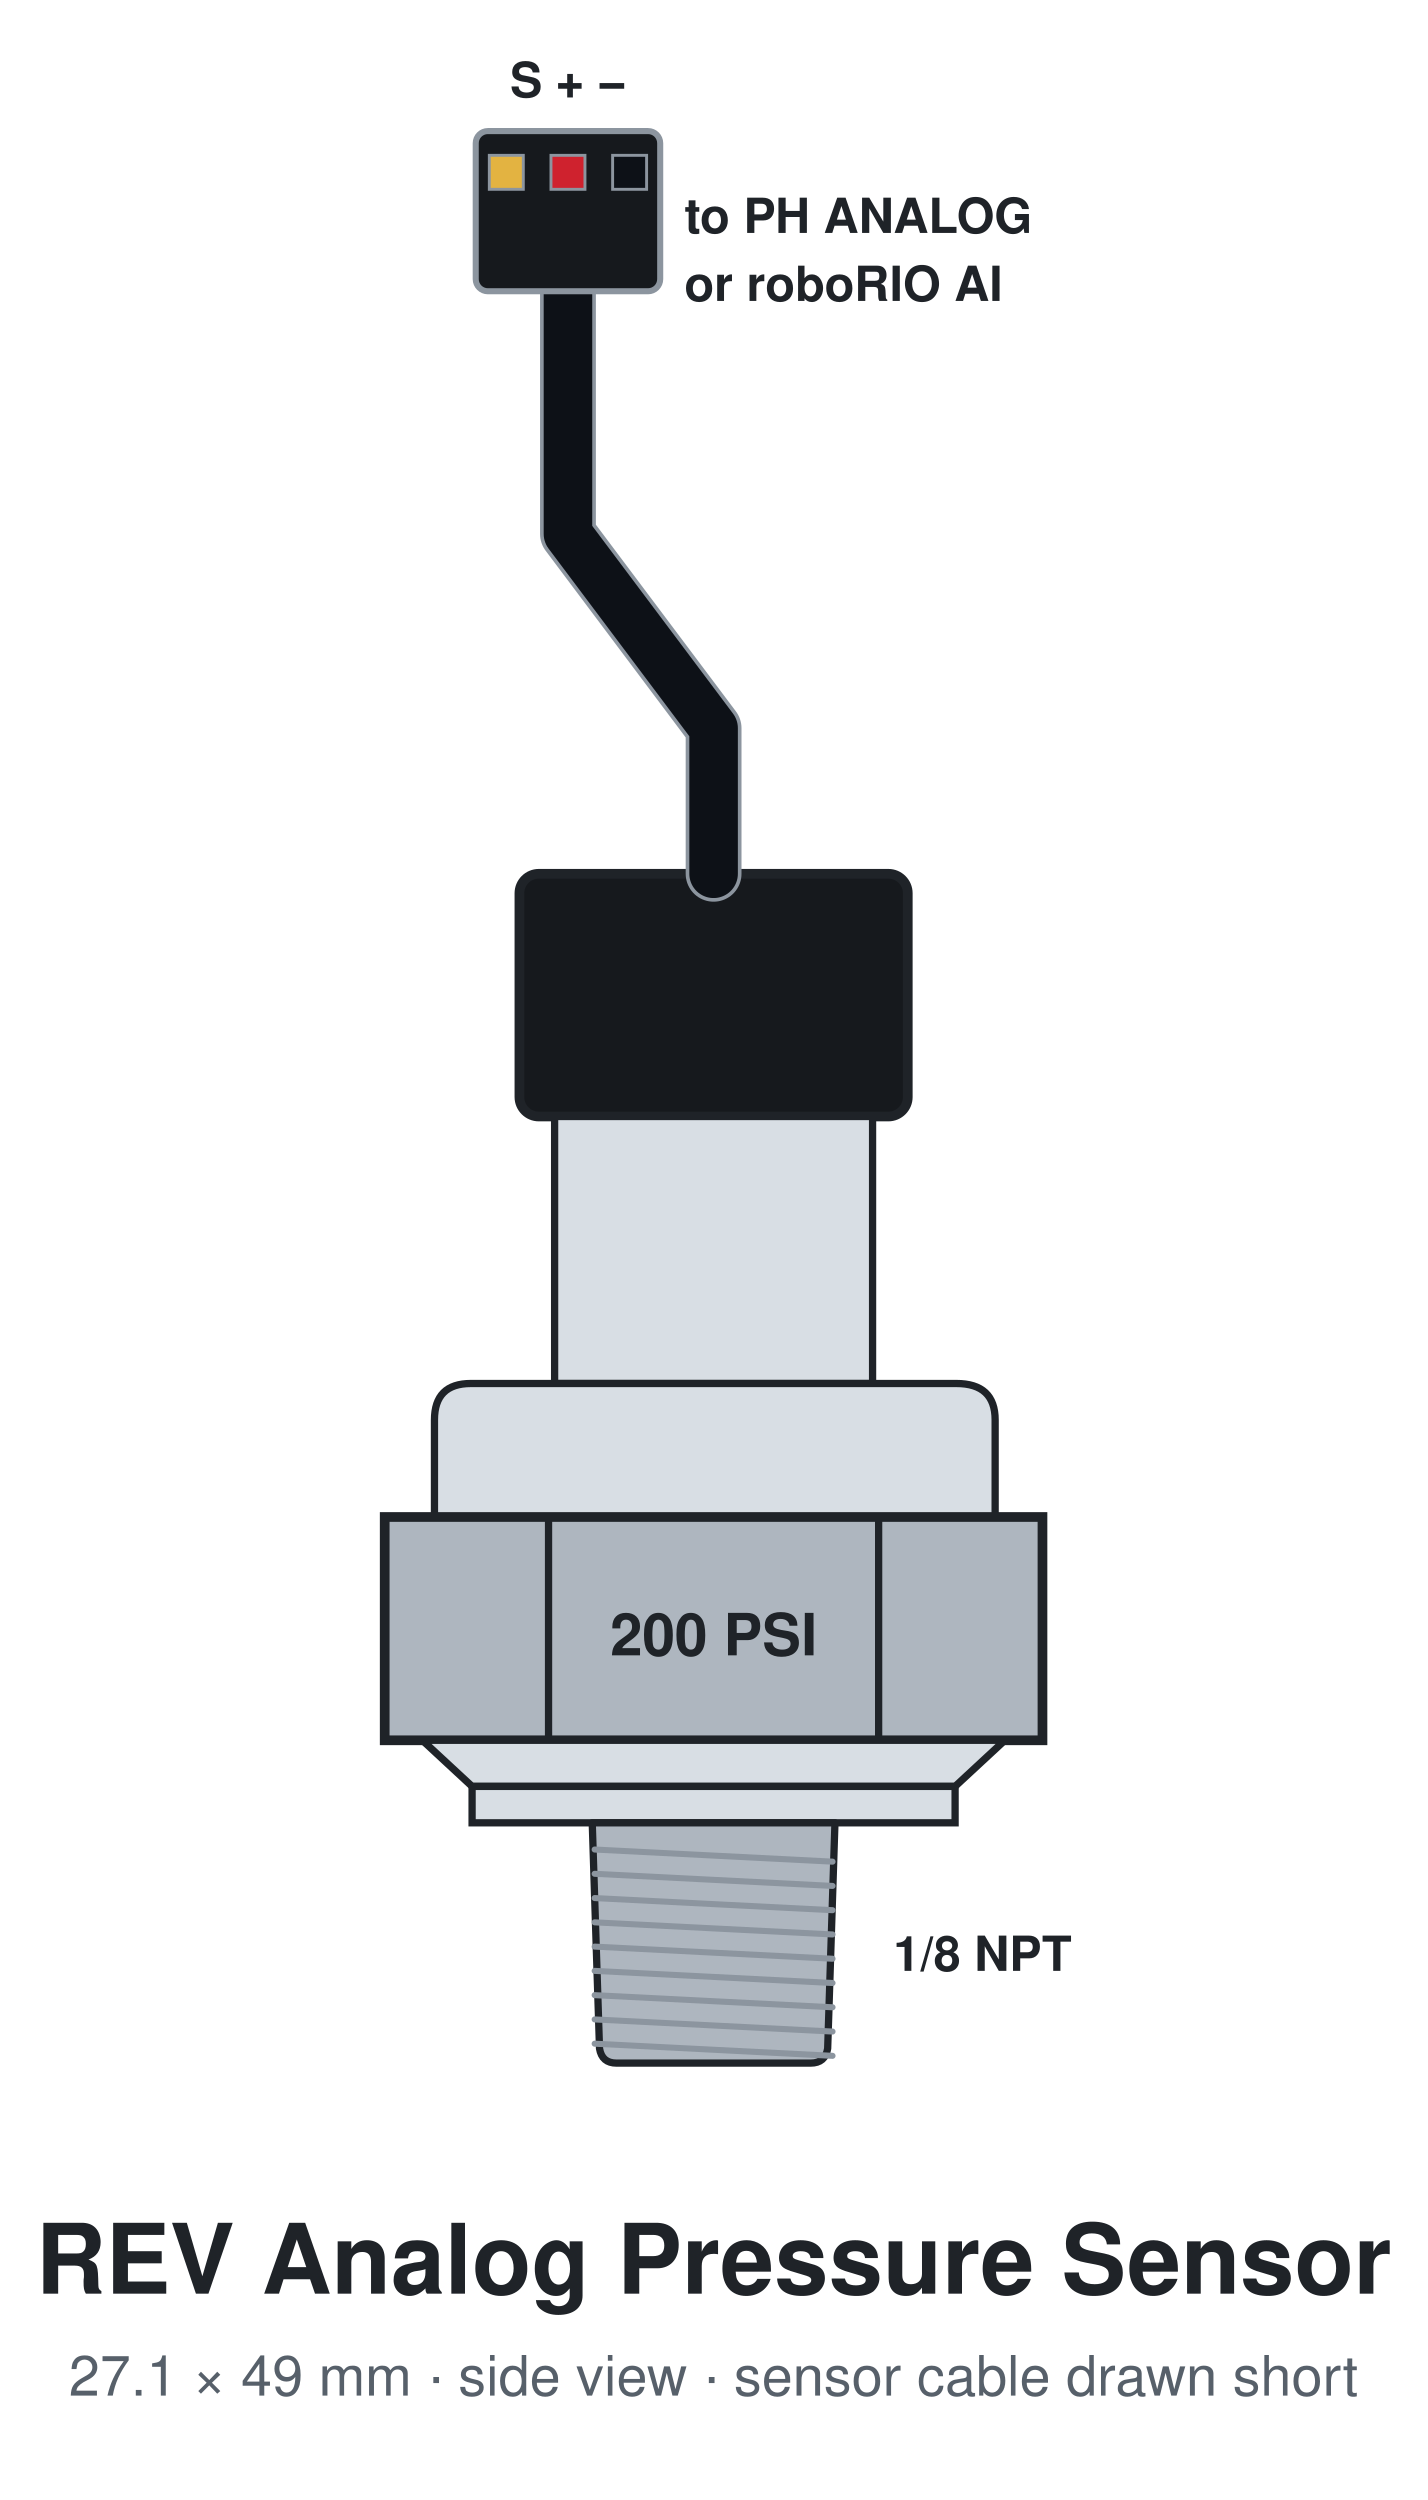
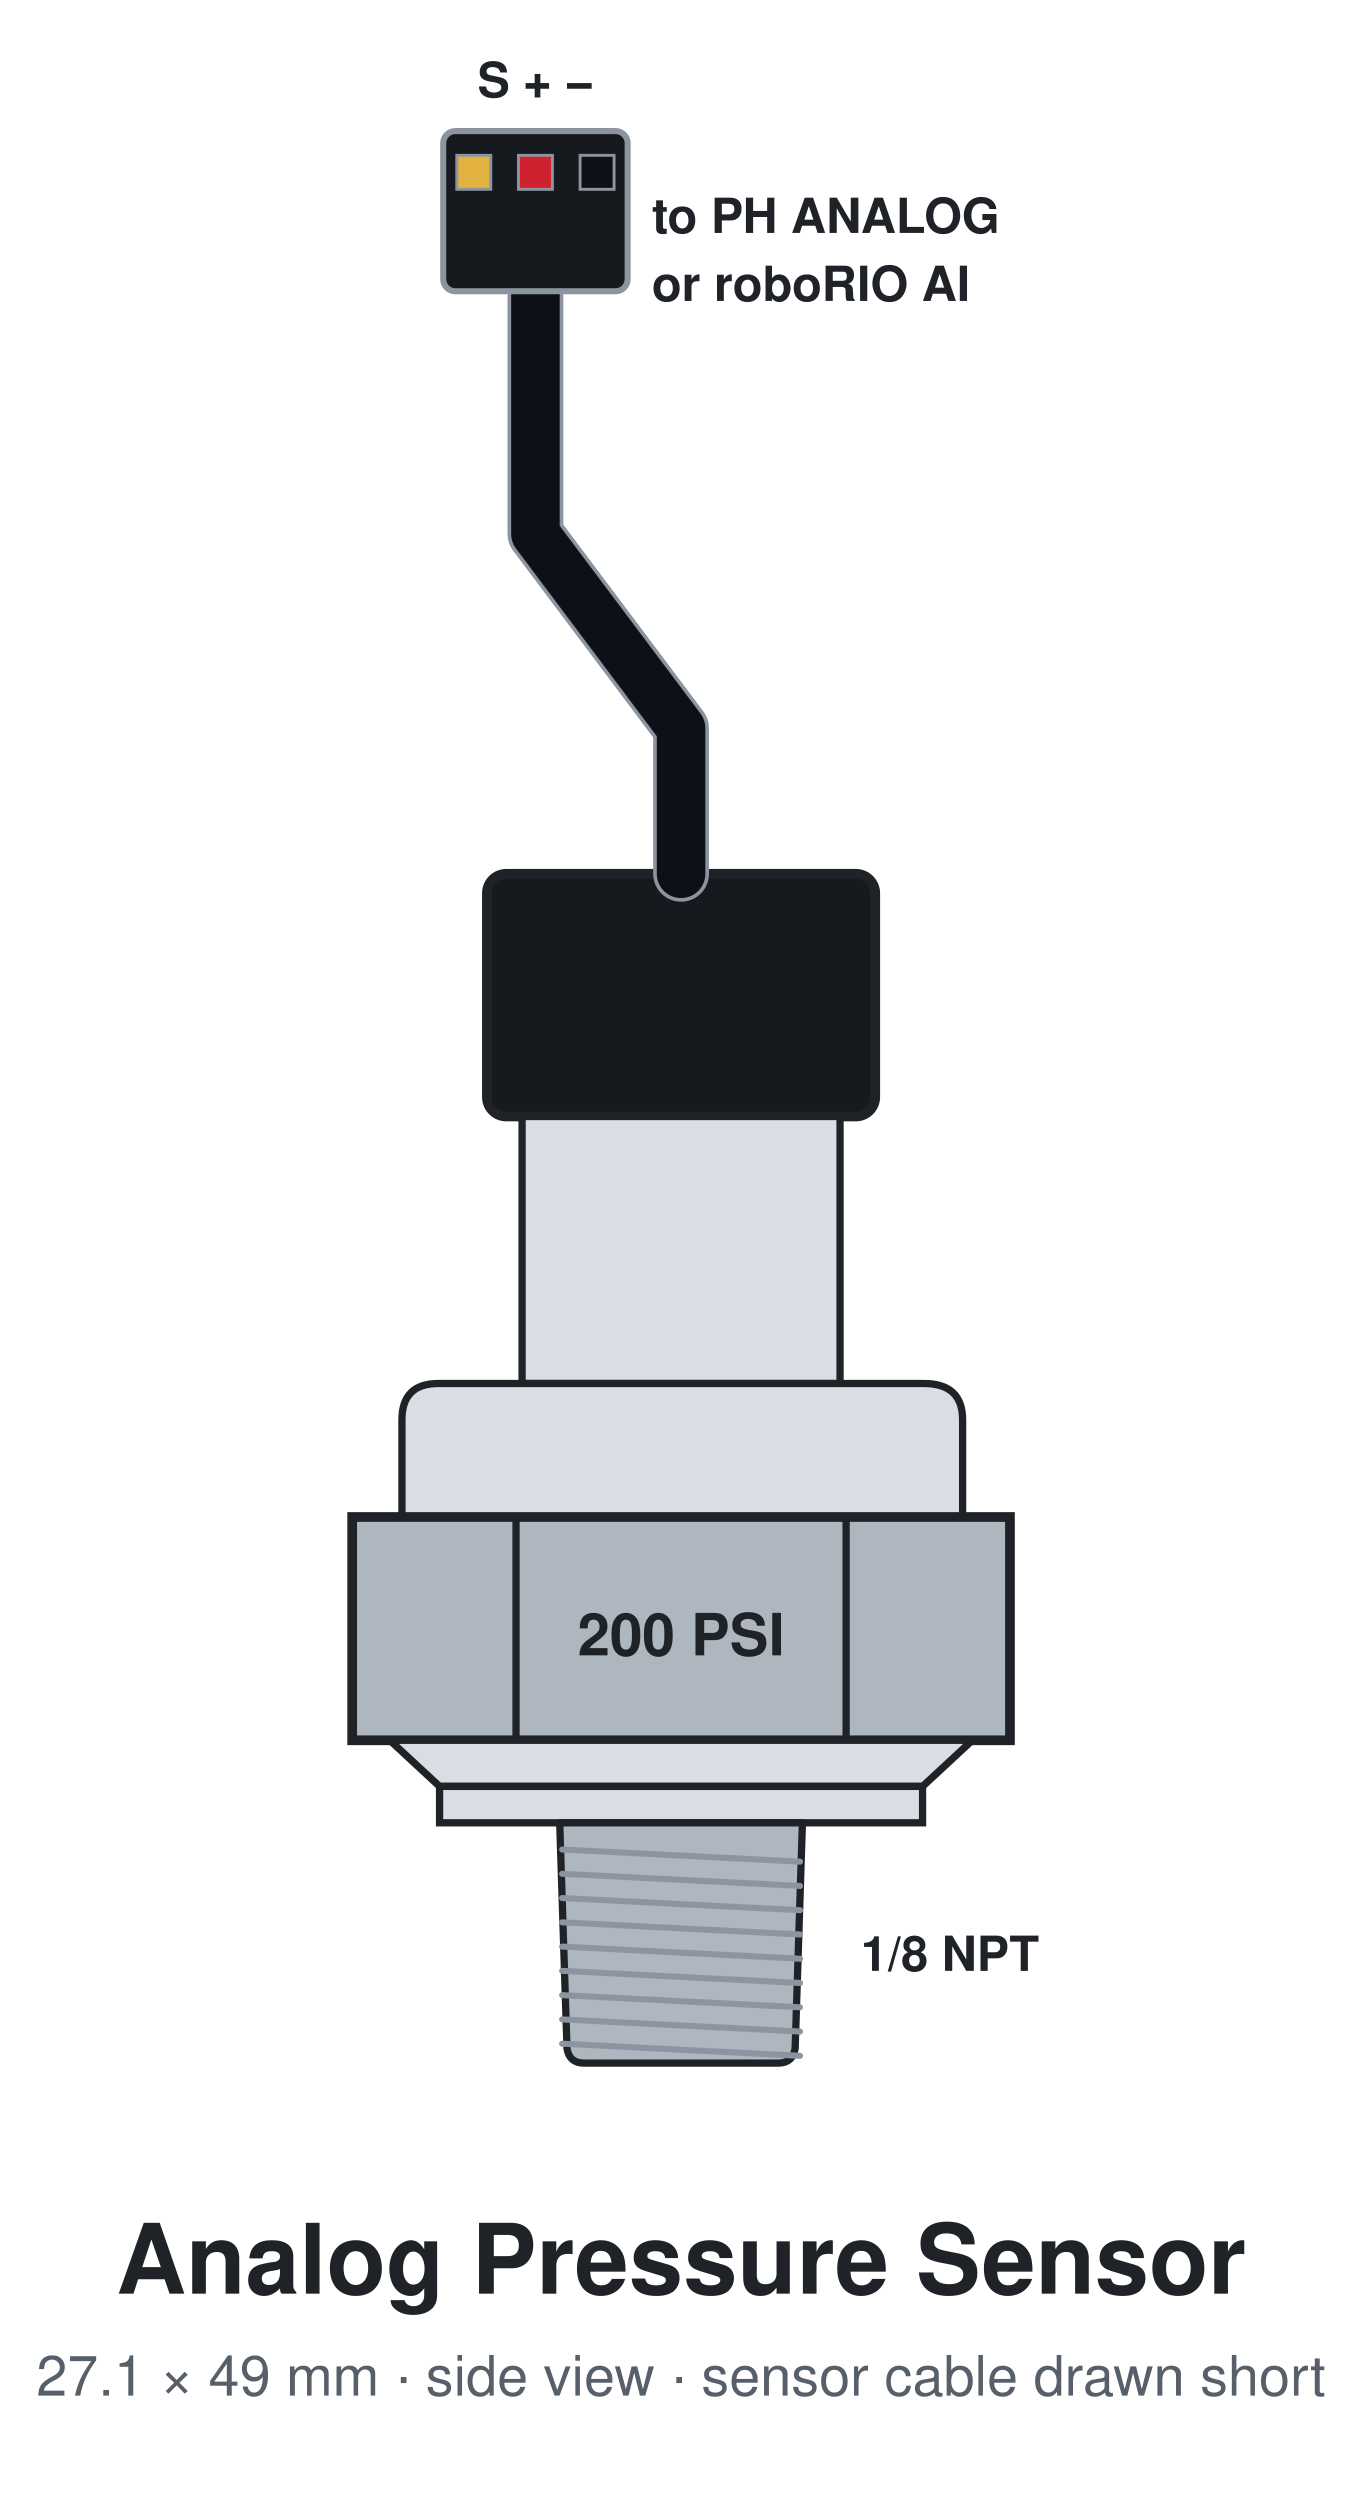
- <svg xmlns="http://www.w3.org/2000/svg" viewBox="-29.4 -36 58.8 103" width="58.8mm" height="103mm" font-family="Helvetica, Arial, sans-serif">
+ <svg xmlns="http://www.w3.org/2000/svg" viewBox="-28.06 -36 56.11 103" width="56.11mm" height="103mm" font-family="Helvetica, Arial, sans-serif">
  <rect x="-8" y="0" width="16" height="10" rx="0.8" fill="#16191d" stroke="#1f2328" stroke-width="0.4" />
  <rect x="-6.55" y="10" width="13.1" height="11" rx="0" fill="#d8dee4" stroke="#1f2328" stroke-width="0.3" />
  <path d="M -11.5 26.5 L -11.5 22.5 Q -11.5 21 -10 21 L 10 21 Q 11.6 21 11.6 22.5 L 11.6 26.5 Z" fill="#d8dee4" stroke="#1f2328" stroke-width="0.3" stroke-linejoin="round" stroke-linecap="round" />
  <rect x="-13.55" y="26.5" width="27.1" height="9.2" rx="0" fill="#aeb6bf" stroke="#1f2328" stroke-width="0.4" />
  <path d="M -6.8 26.5 L -6.8 35.7" fill="none" stroke="#1f2328" stroke-width="0.3" stroke-linejoin="round" stroke-linecap="round" />
  <path d="M 6.8 26.5 L 6.8 35.7" fill="none" stroke="#1f2328" stroke-width="0.3" stroke-linejoin="round" stroke-linecap="round" />
  <text x="0" y="32.2" font-size="2.4" fill="#1f2328" text-anchor="middle" font-weight="bold">200 PSI</text>
  <path d="M -12 35.7 L 12 35.7 L 9.95 37.6 L -9.95 37.6 Z" fill="#d8dee4" stroke="#1f2328" stroke-width="0.3" stroke-linejoin="round" stroke-linecap="round" />
  <rect x="-9.95" y="37.6" width="19.9" height="1.5" rx="0" fill="#d8dee4" stroke="#1f2328" stroke-width="0.3" />
  <path d="M -5.0 39.1 L 5.0 39.1 L 4.7 48.4 Q 4.6 49 4 49 L -4 49 Q -4.6 49 -4.7 48.4 Z" fill="#aeb6bf" stroke="#1f2328" stroke-width="0.3" stroke-linejoin="round" stroke-linecap="round" />
  <path d="M -4.9 40.2 L 4.9 40.7" fill="none" stroke="#8c959f" stroke-width="0.25" stroke-linejoin="round" stroke-linecap="round" />
  <path d="M -4.9 41.2 L 4.9 41.7" fill="none" stroke="#8c959f" stroke-width="0.25" stroke-linejoin="round" stroke-linecap="round" />
  <path d="M -4.9 42.2 L 4.9 42.7" fill="none" stroke="#8c959f" stroke-width="0.25" stroke-linejoin="round" stroke-linecap="round" />
  <path d="M -4.9 43.2 L 4.9 43.7" fill="none" stroke="#8c959f" stroke-width="0.25" stroke-linejoin="round" stroke-linecap="round" />
  <path d="M -4.9 44.2 L 4.9 44.7" fill="none" stroke="#8c959f" stroke-width="0.25" stroke-linejoin="round" stroke-linecap="round" />
  <path d="M -4.9 45.2 L 4.9 45.7" fill="none" stroke="#8c959f" stroke-width="0.25" stroke-linejoin="round" stroke-linecap="round" />
  <path d="M -4.9 46.2 L 4.9 46.7" fill="none" stroke="#8c959f" stroke-width="0.25" stroke-linejoin="round" stroke-linecap="round" />
  <path d="M -4.9 47.2 L 4.9 47.7" fill="none" stroke="#8c959f" stroke-width="0.25" stroke-linejoin="round" stroke-linecap="round" />
  <path d="M -4.9 48.2 L 4.9 48.7" fill="none" stroke="#8c959f" stroke-width="0.25" stroke-linejoin="round" stroke-linecap="round" />
  <text x="7.4" y="45.2" font-size="2" fill="#1f2328" text-anchor="start" font-weight="bold">1/8 NPT</text>
  <path d="M 0 0 L 0 -6 L -6 -14 L -6 -24" fill="none" stroke="#8c959f" stroke-width="2.3" stroke-linejoin="round" stroke-linecap="round" />
  <path d="M 0 0 L 0 -6 L -6 -14 L -6 -24" fill="none" stroke="#0d1117" stroke-width="2" stroke-linejoin="round" stroke-linecap="round" />
  <rect x="-9.8" y="-30.6" width="7.6" height="6.6" rx="0.5" fill="#16191d" stroke="#8c959f" stroke-width="0.25" />
  <rect x="-9.24" y="-29.6" width="1.4" height="1.4" rx="0" fill="#e3b341" stroke="#8c959f" stroke-width="0.12" />
  <rect x="-6.7" y="-29.6" width="1.4" height="1.4" rx="0" fill="#cf222e" stroke="#8c959f" stroke-width="0.12" />
  <rect x="-4.16" y="-29.6" width="1.4" height="1.4" rx="0" fill="#0d1117" stroke="#8c959f" stroke-width="0.12" />
  <g class="lead-labels">
    <text x="-6" y="-32" font-size="2" fill="#1f2328" text-anchor="middle" font-weight="bold">S  +  −</text>
    <text x="-1.2" y="-26.4" font-size="2" fill="#1f2328" text-anchor="start" font-weight="bold">to PH ANALOG</text>
    <text x="-1.2" y="-23.6" font-size="2" fill="#1f2328" text-anchor="start" font-weight="bold">or roboRIO AI</text>
  </g>
  <g class="caption">
-     <text x="0" y="58.5" font-size="4" fill="#1f2328" text-anchor="middle" font-weight="bold">REV Analog Pressure Sensor</text>
+     <text x="0" y="58.5" font-size="4" fill="#1f2328" text-anchor="middle" font-weight="bold">Analog Pressure Sensor</text>
    <text x="0" y="62.7" font-size="2.3" fill="#57606a" text-anchor="middle">27.1 × 49 mm · side view · sensor cable drawn short</text>
  </g>
  <g id="anchors">
    <circle class="anchor" id="anchor-air" data-kind="air" cx="0" cy="49" r="1" fill="none" />
    <circle class="anchor" id="anchor-signal" data-kind="signal" cx="-6" cy="-30.6" r="1" fill="none" />
  </g>
</svg>
